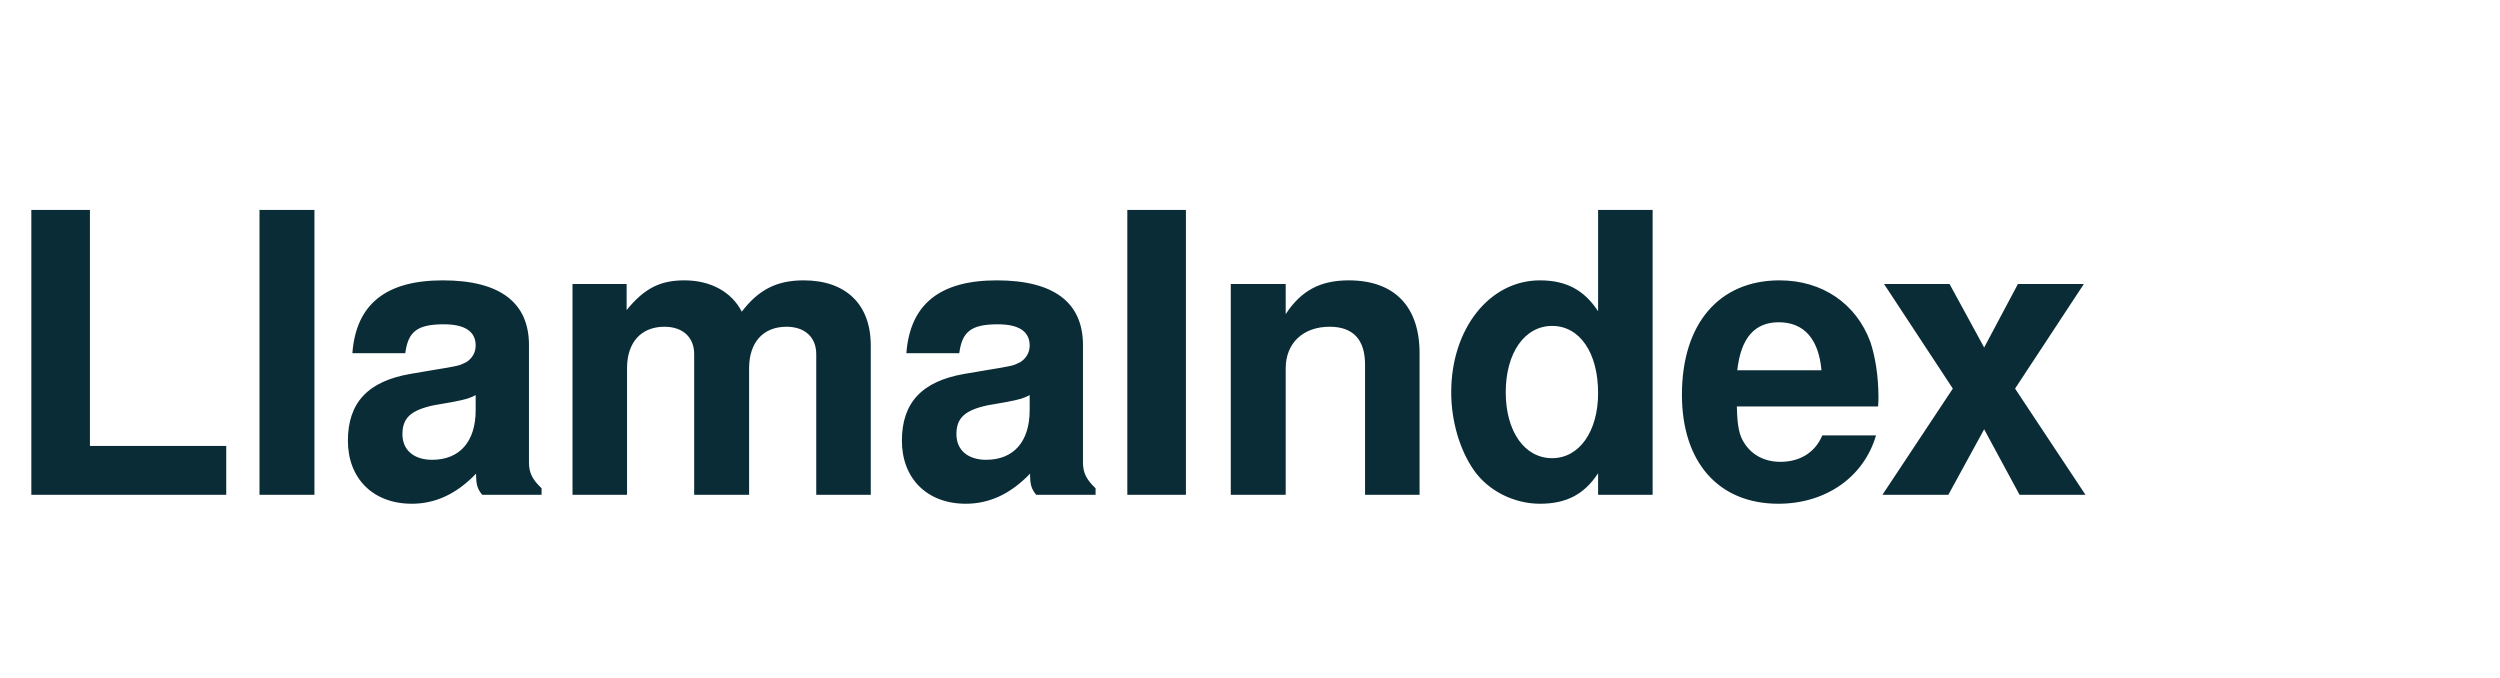
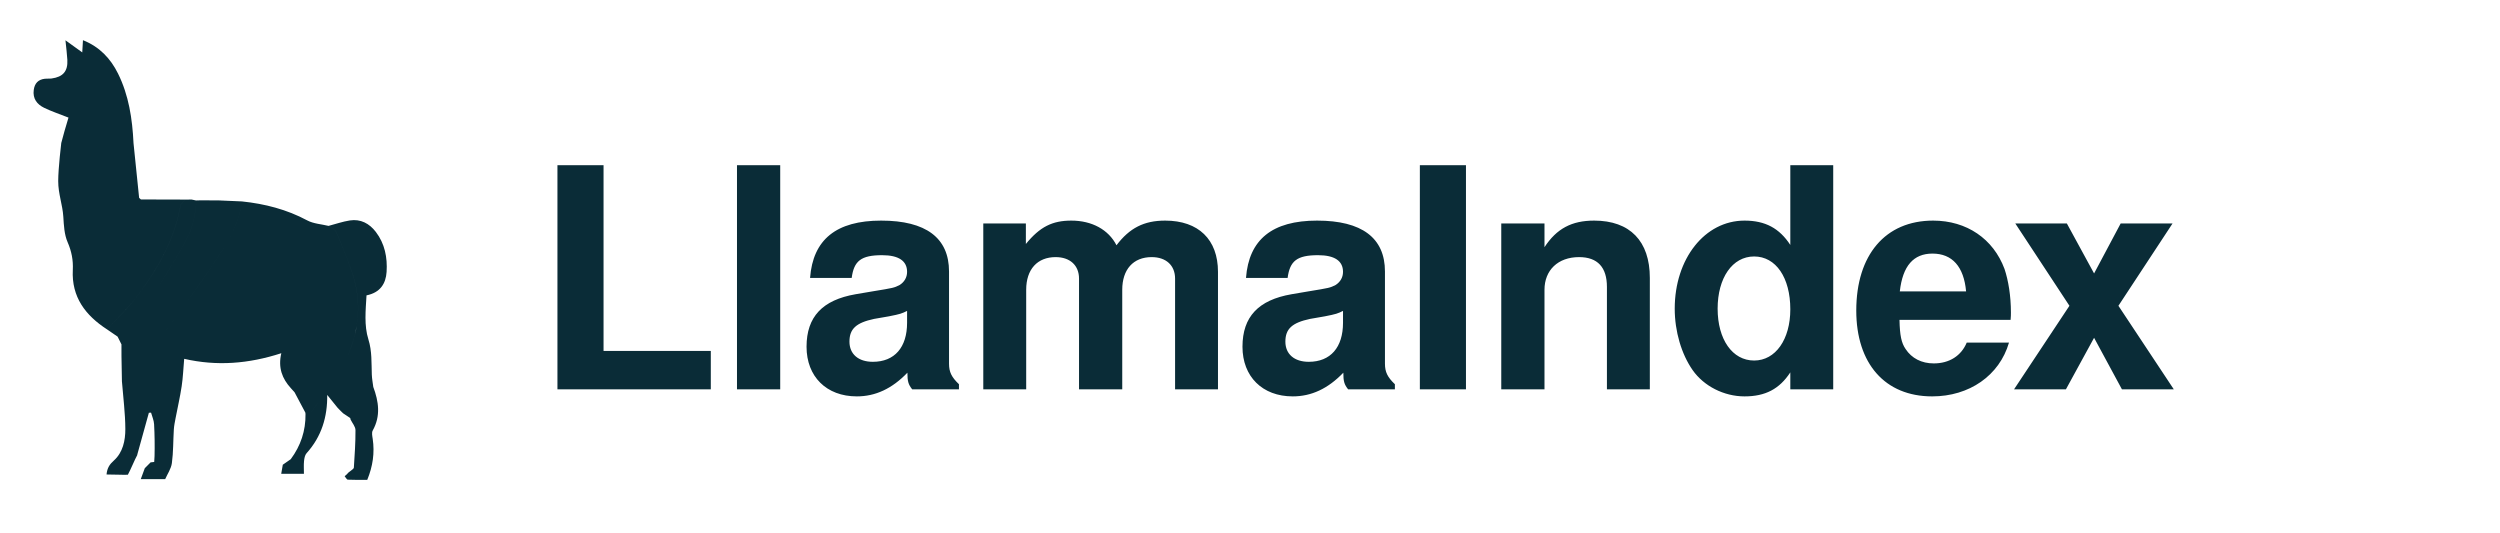
- <svg xmlns="http://www.w3.org/2000/svg" width="96" height="26" viewBox="0 0 96 26" role="img" aria-label="LlamaIndex">
+ <svg xmlns="http://www.w3.org/2000/svg" width="122" height="26" viewBox="0 0 122 26" role="img" aria-label="LlamaIndex">
+   <g transform="translate(0 3.0)">
+     <g fill="#0A2C37" transform="translate(2.31 0.00) scale(0.01534)">
+       <g transform="translate(-440.99 -323.43)">
+         <path d="M1227.57,1375.94c-3.92-4.37-7.85-8.74-11.77-13.1-27.64-30.21-41.35-65.1-30.46-111.35-104.67,33.94-205.19,41.62-308.99,17.88-2.72,31.05-3.81,59.43-8.02,87.34-5.15,34.16-13.02,67.9-19.47,101.86-2.25,11.83-4.72,23.74-5.46,35.71-2.2,35.64-1.41,71.63-6.21,106.88-2.47,18.13-14.33,34.99-21.3,50.93h-77.71l.42-.97c4.15-11.29,8.29-22.58,12.44-33.87,0,0-.21.27-.21.27,4.2-4.21,8.39-8.43,12.59-12.64l-.27.27c2.12-2.13,4.24-4.25,6.36-6.38l11.44-1.32c1.11-18.89.94-11.95,1.11-18.89.83-33.72.34-67.53-1.47-101.21-.67-12.36-6.26-24.46-9.6-36.68-2.32.06-4.64.12-6.96.18-12.39,44.7-24.78,89.41-37.17,134.11,0,0,.55-.24.55-.24-8.87,16.08-21.35,47.27-30.22,63.35-11.03,1-42.13-.92-67.88-.77,2.1-21.24,9.98-32.37,23.37-44.39,28.79-25.84,36.54-63.75,36.43-100.05-.15-50.7-6.92-101.37-10.86-152.06,5.59-10.19,8.83-23.19,17.14-30.11,56.24-46.85,102.12-102.83,144.95-161.48,41.46-56.78,83.19-113.45,122.26-171.88,43.03-64.36,87.61-128.6,97.48-208.71,72.88,7.68,142.46,25.43,207.78,60.42,19.96,10.69,45.01,11.89,67.72,17.44,8.42,6.5,20.9,11.26,24.57,19.8,18.5,43.03,36.6,86.42,51.23,130.87,17.99,54.67,22.8,110.74,13.5,168.57-11.14,69.24-41.63,128.83-80.9,185.36-6.53,9.41-8.65,21.88-12.81,32.94,0,0,.15-.18.15-.18-6.82,4.82-14.03,9.18-20.38,14.54-17.18,14.49-21.33,42.61-48.67,46.55-.37-1.49-.55-2.99-.52-4.53-1.44-2.72-2.87-5.43-4.31-8.15-9.96-18.77-19.93-37.53-29.89-56.3ZM517.28,570.6c-10.46-.44-21.29,7.69-31.95,11.86,0,0-9.76,80.82-9.76,121.49s13.91,75.15,16.27,113.41c1.68,27.25,3.01,56.38,13.57,80.73,12.68,29.21,18.19,57.44,16.61,88.5-4.38,86.3,40.37,144.69,108.96,189.16,30.85-33.52,64.34-65,91.99-100.98,55.34-72.02,102.6-149.18,128.62-237.37,5.42-18.37,8.99-37.27,14.28-59.58,2.88-2.94,8.79-8.99,14.7-15.04l-141.94-.4c-2.09-1.89-3.55-3.22-5.64-5.11l-17.96-175.16c-65.91-4.05-131.8-8.74-197.77-11.52ZM665.84,361.83c-23.76-47.96-58.65-85.02-111.51-106.14-.84,14.47-1.52,26.06-2.26,38.88-17.66-12.73-33.28-23.98-53.45-38.52,2.58,25.98,5.08,44.11,6.04,62.33,1.89,36.02-13.58,54.11-49.86,59.15-7.07.98-14.41,0-21.52.83-21.28,2.46-32.65,14.43-35.51,35.63-3.74,27.68,10.41,45.81,33.06,56.83,23.57,11.47,48.7,19.75,77.45,31.13-4.21,14.19-8.49,28.22-12.51,42.32-3.62,12.69-6.95,25.46-10.41,38.2,10.66-4.17,21.48-12.3,31.95-11.86,65.97,2.78,131.86,7.46,197.77,11.52-3.72-76.27-14.91-151.03-49.22-220.28ZM1363.96,1424.58c1.96,2.05,3.91,4.09,5.87,6.14,2.05,2.06,4.1,4.12,6.15,6.17,2.04,1.96,4.07,3.92,6.11,5.88,7.5,4.99,15,9.99,22.49,14.98,3.64-19.55,25.85-47.67,44.43-61.31,7.67-5.63,11.05-16.91,16.99-25.18,3.32-4.62,7.89-8.34,11.9-12.46-1.62-13.04-4.17-26.03-4.67-39.11-1.43-37.53.92-74.57-10.84-112.04-14.13-45-8.64-92.52-6.02-140.17,43.12-8.67,61.47-36.79,63.89-74.64,2.92-45.72-5.65-89.82-34.29-127.23-20.53-26.81-48.34-41.86-82.84-36.43-22.85,3.59-45.04,11.37-67.53,17.28,8.42,6.5,20.9,11.26,24.57,19.8,18.5,43.03,36.6,86.42,51.23,130.87,17.99,54.67,22.8,110.74,13.5,168.57-11.14,69.24-41.63,128.83-80.9,185.36-6.53,9.41-8.65,21.88-12.81,32.94,10.93,13.53,21.85,27.05,32.78,40.58ZM985.74,765.38c-6.29,81.15-44.94,149.41-87.84,215.37-37.77,58.07-75.75,116.3-118.15,170.97-30.45,39.26-68.33,72.77-102.9,108.84.47,26.74.94,53.49,1.41,80.23,5.59-10.19,8.83-23.19,17.14-30.11,56.24-46.85,102.12-102.83,144.95-161.48,41.46-56.78,83.19-113.45,122.26-171.88,43.03-64.36,87.61-128.6,97.48-208.71-24.78-1.08-49.56-2.15-74.34-3.23ZM664.54,1198.77c31.99-35.25,67.97-67.72,95.05-106.41,41.85-59.77,79.26-122.86,115.33-186.36,20.46-36.01,35.34-75.24,37.26-118.13.34-7.72,8.23-15.09,12.63-22.63-3.62.1-7.23.2-10.85.3-4.64-.95-9.28-1.91-13.91-2.86-6.49.04-12.97.07-19.46.11-5.91,6.05-11.83,12.1-14.7,15.04-5.29,22.3-8.87,41.21-14.28,59.58-26.02,88.19-73.28,165.35-128.62,237.37-27.65,35.98-61.14,67.46-91.99,100.98,11.18,7.67,22.36,15.34,33.54,23.02ZM942.72,765.23c2.4,67.42-27.68,124.69-59.91,180.03-31.13,53.43-66.12,104.74-101.63,155.44-20.89,29.83-45.84,56.84-69.42,84.74-11.1,13.13-23.27,25.36-34.96,37.99.02,12.38.03,24.75.05,37.13,34.57-36.07,72.45-69.58,102.9-108.84,42.4-54.66,80.39-112.89,118.15-170.97,42.9-65.96,81.55-134.22,87.84-215.37-14.34-.05-28.68-.1-43.03-.15ZM1405.73,1462.64c5.46,11.19,15.47,22.34,15.54,33.56.25,39.8-2.64,79.65-5.17,119.42-.22,3.52-6.45,6.66-9.89,9.98-2.3,1.72-4.61,3.44-6.91,5.16-1.99,2.12-3.98,4.24-5.97,6.35-2.17,1.91-4.35,3.81-6.52,5.72,3.41,3.84,6.65,10.81,10.25,11,20.21,1.08,40.5.52,61.67.52,17.8-43.47,23.9-85.93,17.32-130.35-1.3-8.8-3.75-19.81.05-26.59,25.92-46.24,19.03-92.21,1.8-138.62-4.01,4.12-8.58,7.84-11.9,12.46-5.94,8.27-9.32,19.55-16.99,25.18-18.58,13.64-40.79,41.76-44.43,61.31.29,1.65.67,3.28,1.15,4.89ZM924.82,765.23c-4.4,7.53-12.29,14.91-12.63,22.63-1.92,42.89-16.8,82.12-37.26,118.13-36.08,63.51-73.48,126.6-115.33,186.36-27.09,38.69-63.06,71.15-95.05,106.41,4.09,8.22,8.17,16.44,12.26,24.66,11.69-12.64,23.86-24.86,34.96-37.99,23.58-27.89,48.53-54.91,69.42-84.74,35.5-50.7,70.5-102.01,101.63-155.44,32.23-55.34,62.31-112.61,59.91-180.03-5.97,0-11.93,0-17.9,0ZM900.05,762.67c4.64.95,9.28,1.91,13.91,2.86-4.64-.95-9.28-1.91-13.91-2.86ZM733.27,759.83c1.79.85,3.59,1.7,5.38,2.55-1.6-1.25-3.4-2.1-5.38-2.55ZM479.39,702.93c1.24,2.91-1.24,5.83,0,8.74-1.24-2.91,1.24-5.83,0-8.74ZM1215.35,1588.66c-8.44,5.86-16.88,11.72-25.32,17.58-1.64,9.45-3.28,18.9-5,28.8h72.24c0-14.59-.97-27.72.34-40.61.87-8.56,2.71-18.87,8.08-24.82,47.78-52.98,66.64-115.78,65.65-185.78-6.82,4.82-14.03,9.18-20.38,14.54-17.18,14.49-21.33,42.61-48.67,46.55.78,53.28-15.32,101.04-46.93,143.74ZM1257.46,1432.24c1.44,2.72,2.87,5.43,4.31,8.15-1.44-2.72-2.87-5.43-4.31-8.15Z" />
+       </g>
+     </g>
+   </g>
  <g fill="#0A2C37" font-family="Helvetica Neue, Helvetica, Arial, sans-serif">
-     <text x="0" y="19" font-size="15" font-weight="600" letter-spacing="-.2">LlamaIndex</text>
+     <text x="26" y="19" font-size="15" font-weight="600" letter-spacing="-.2">LlamaIndex</text>
  </g>
</svg>
